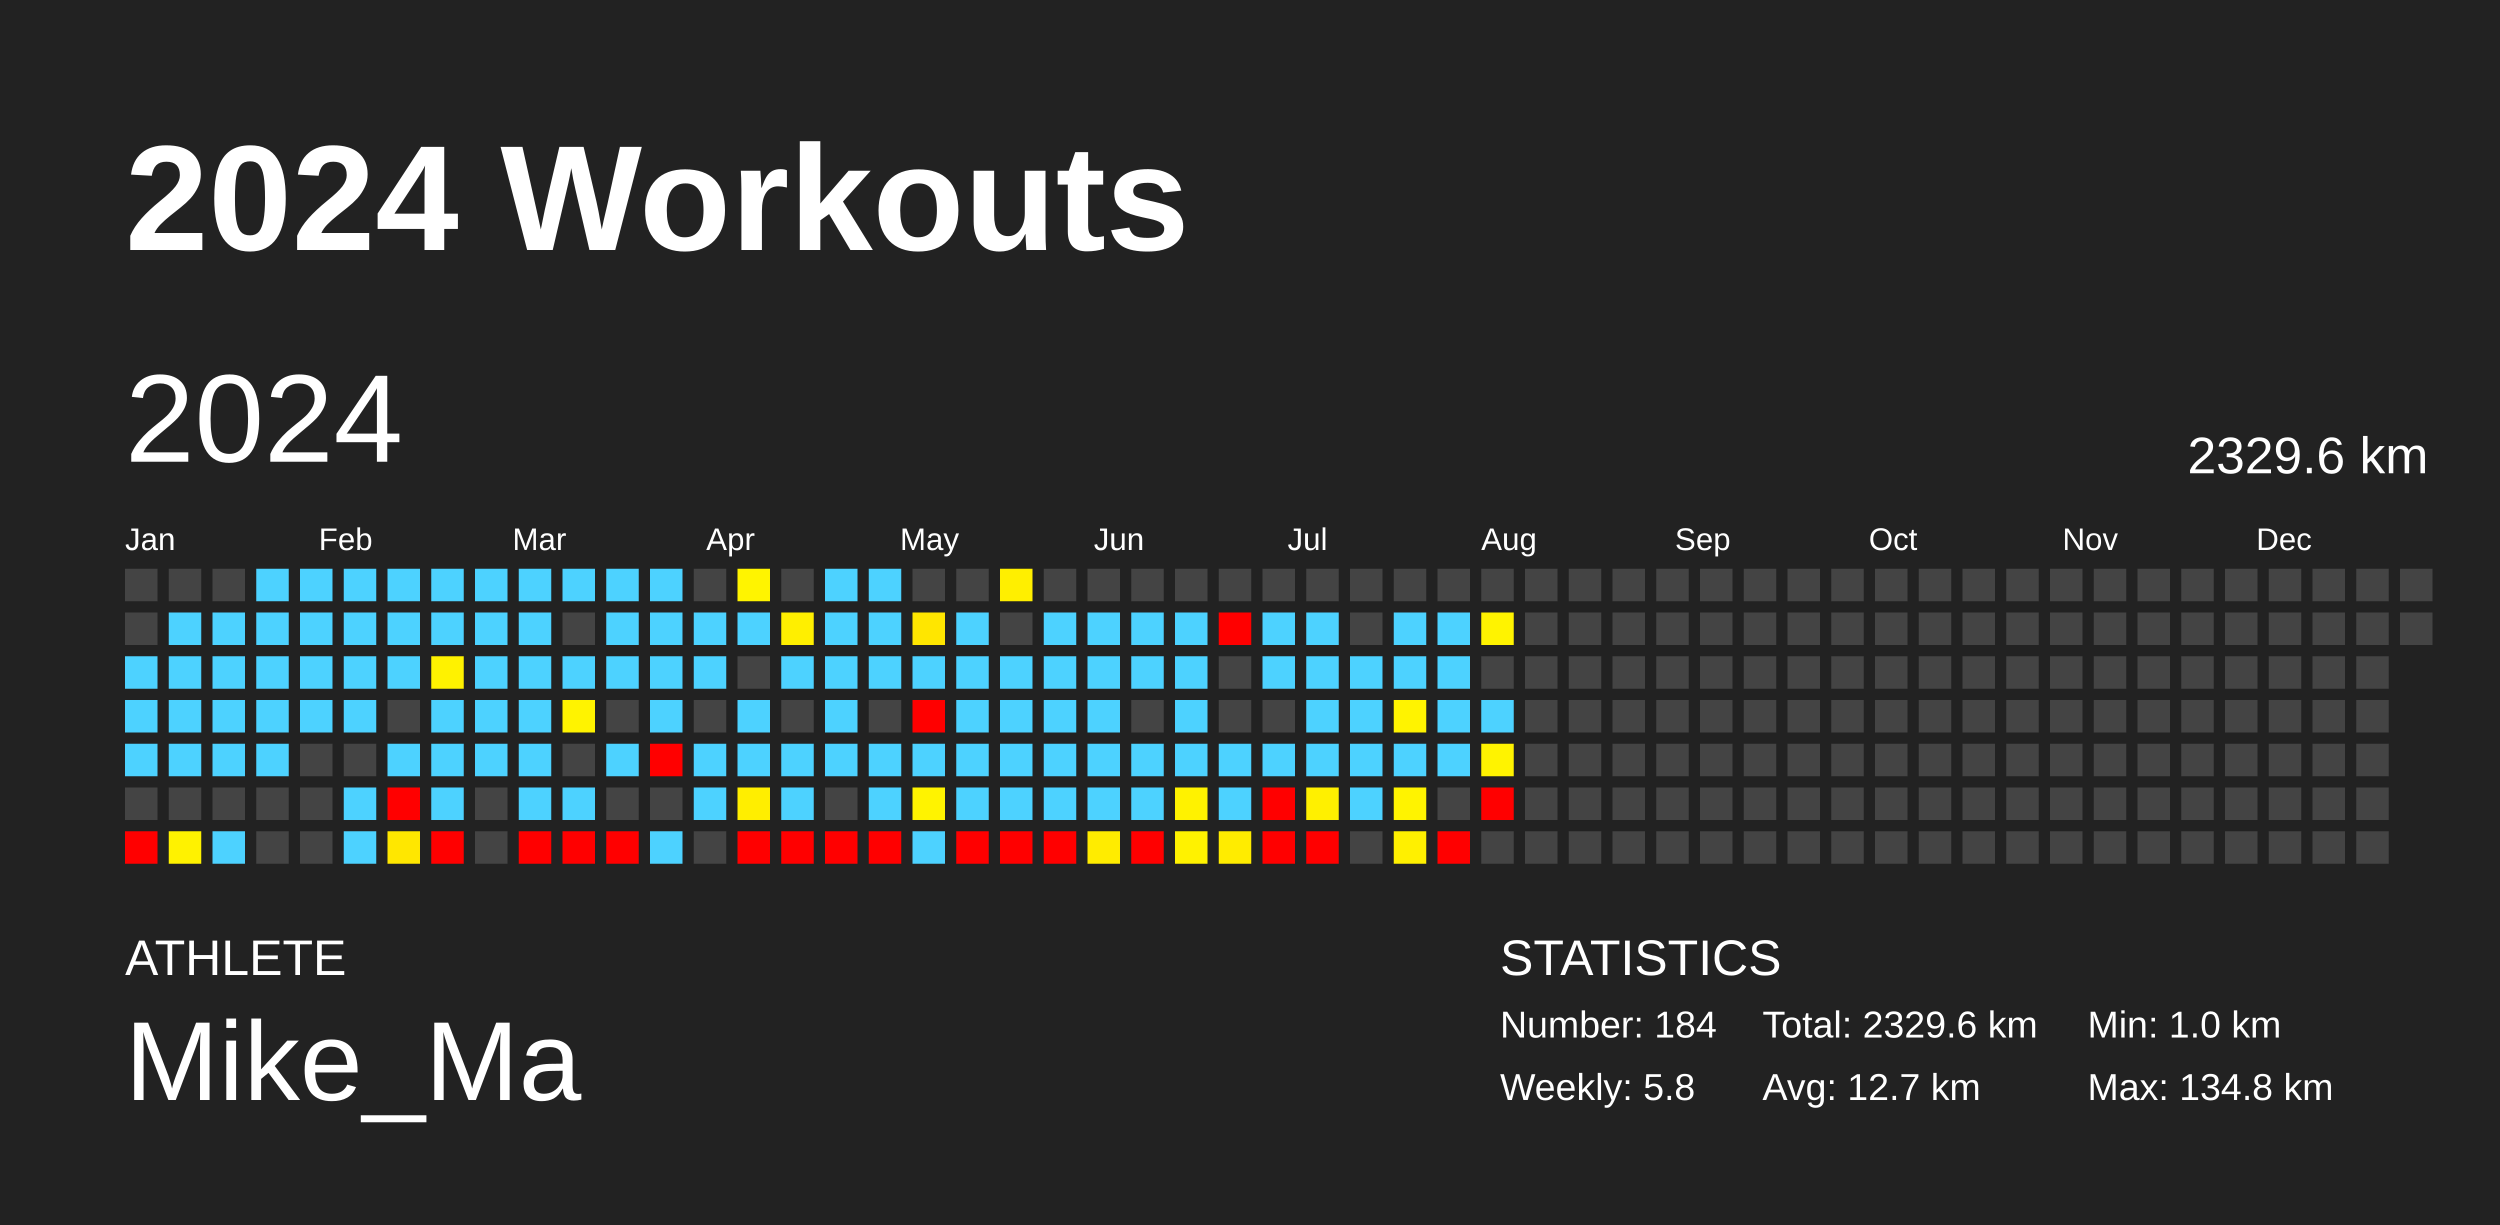
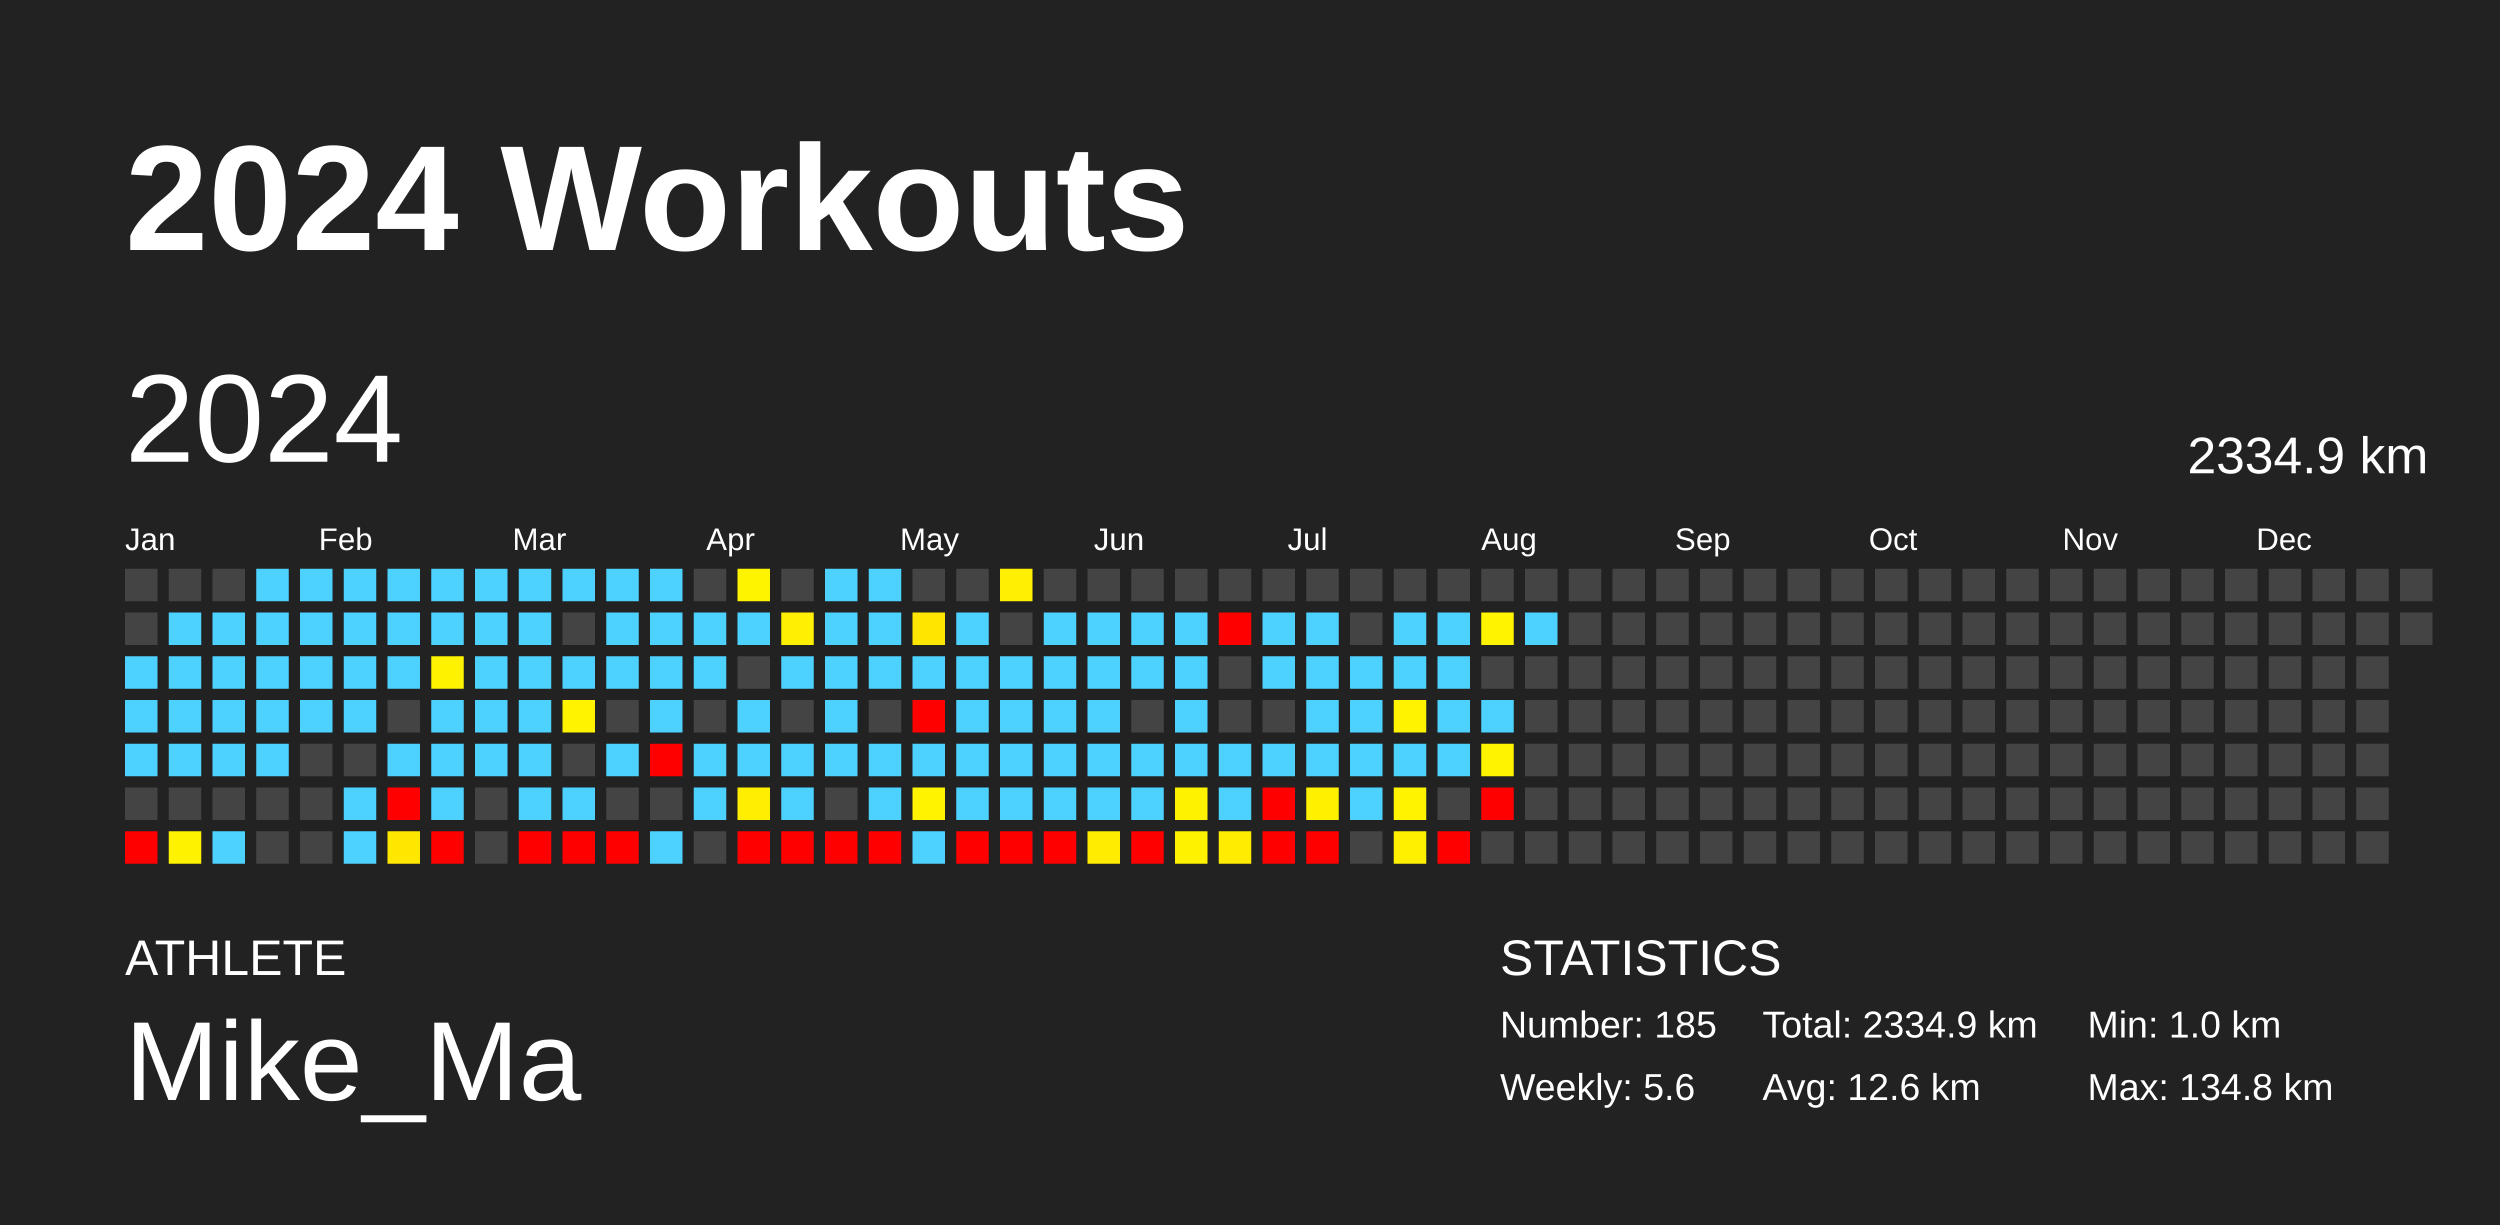
<svg xmlns="http://www.w3.org/2000/svg" baseProfile="full" height="98mm" version="1.1" viewBox="0,0,200,98" width="200mm">
  <defs />
  <rect fill="#222222" height="98" width="200" x="0" y="0" />
  <text fill="#FFFFFF" style="font-size:12px; font-family:Arial; font-weight:bold;" x="10" y="20">2024 Workouts</text>
  <text fill="#FFFFFF" style="font-size:4px; font-family:Arial" x="10" y="78">ATHLETE</text>
  <text fill="#FFFFFF" style="font-size:9px; font-family:Arial" x="10" y="88">Mike_Ma</text>
  <text fill="#FFFFFF" style="font-size:4px; font-family:Arial" x="120" y="78">STATISTICS</text>
-   <text fill="#FFFFFF" style="font-size:3px; font-family:Arial" x="120" y="83">Number: 184</text>
-   <text fill="#FFFFFF" style="font-size:3px; font-family:Arial" x="120" y="88">Weekly: 5.8</text>
-   <text fill="#FFFFFF" style="font-size:3px; font-family:Arial" x="141" y="83">Total: 2329.6 km</text>
-   <text fill="#FFFFFF" style="font-size:3px; font-family:Arial" x="141" y="88">Avg: 12.7 km</text>
+   <text fill="#FFFFFF" style="font-size:3px; font-family:Arial" x="120" y="83">Number: 185</text>
+   <text fill="#FFFFFF" style="font-size:3px; font-family:Arial" x="120" y="88">Weekly: 5.6</text>
+   <text fill="#FFFFFF" style="font-size:3px; font-family:Arial" x="141" y="83">Total: 2334.9 km</text>
+   <text fill="#FFFFFF" style="font-size:3px; font-family:Arial" x="141" y="88">Avg: 12.6 km</text>
  <text fill="#FFFFFF" style="font-size:3px; font-family:Arial" x="167" y="83">Min: 1.0 km</text>
  <text fill="#FFFFFF" style="font-size:3px; font-family:Arial" x="167" y="88">Max: 134.8 km</text>
  <text dominant-baseline="hanging" fill="#FFFFFF" style="font-size:10.0px; font-family:Arial;" x="10" y="30">2024</text>
-   <text dominant-baseline="hanging" fill="#FFFFFF" style="font-size:4.125px; font-family:Arial;" x="175" y="35">2329.6 km</text>
+   <text dominant-baseline="hanging" fill="#FFFFFF" style="font-size:4.125px; font-family:Arial;" x="175" y="35">2334.9 km</text>
  <text fill="#FFFFFF" style="font-size:2.5px; font-family:Arial" x="10.0" y="44">Jan</text>
  <text fill="#FFFFFF" style="font-size:2.5px; font-family:Arial" x="25.5" y="44">Feb</text>
  <text fill="#FFFFFF" style="font-size:2.5px; font-family:Arial" x="41.0" y="44">Mar</text>
  <text fill="#FFFFFF" style="font-size:2.5px; font-family:Arial" x="56.5" y="44">Apr</text>
  <text fill="#FFFFFF" style="font-size:2.5px; font-family:Arial" x="72.0" y="44">May</text>
  <text fill="#FFFFFF" style="font-size:2.5px; font-family:Arial" x="87.5" y="44">Jun</text>
  <text fill="#FFFFFF" style="font-size:2.5px; font-family:Arial" x="103.0" y="44">Jul</text>
  <text fill="#FFFFFF" style="font-size:2.5px; font-family:Arial" x="118.5" y="44">Aug</text>
  <text fill="#FFFFFF" style="font-size:2.5px; font-family:Arial" x="134.0" y="44">Sep</text>
  <text fill="#FFFFFF" style="font-size:2.5px; font-family:Arial" x="149.5" y="44">Oct</text>
  <text fill="#FFFFFF" style="font-size:2.5px; font-family:Arial" x="165.0" y="44">Nov</text>
  <text fill="#FFFFFF" style="font-size:2.5px; font-family:Arial" x="180.5" y="44">Dec</text>
  <rect fill="#444444" height="2.6" width="2.6" x="10.0" y="45.5" />
  <rect fill="#444444" height="2.6" width="2.6" x="10.0" y="49.0" />
  <rect fill="#4dd2ff" height="2.6" width="2.6" x="10.0" y="52.5" />
  <rect fill="#4dd2ff" height="2.6" width="2.6" x="10.0" y="56.0" />
  <rect fill="#4dd2ff" height="2.6" width="2.6" x="10.0" y="59.5" />
  <rect fill="#444444" height="2.6" width="2.6" x="10.0" y="63.0" />
  <rect fill="red" height="2.6" width="2.6" x="10.0" y="66.5" />
  <rect fill="#444444" height="2.6" width="2.6" x="13.5" y="45.5" />
  <rect fill="#4dd2ff" height="2.6" width="2.6" x="13.5" y="49.0" />
  <rect fill="#4dd2ff" height="2.6" width="2.6" x="13.5" y="52.5" />
  <rect fill="#4dd2ff" height="2.6" width="2.6" x="13.5" y="56.0" />
  <rect fill="#4dd2ff" height="2.6" width="2.6" x="13.5" y="59.5" />
  <rect fill="#444444" height="2.6" width="2.6" x="13.5" y="63.0" />
  <rect fill="#fff200" height="2.6" width="2.6" x="13.5" y="66.5" />
  <rect fill="#444444" height="2.6" width="2.6" x="17.0" y="45.5" />
  <rect fill="#4dd2ff" height="2.6" width="2.6" x="17.0" y="49.0" />
  <rect fill="#4dd2ff" height="2.6" width="2.6" x="17.0" y="52.5" />
  <rect fill="#4dd2ff" height="2.6" width="2.6" x="17.0" y="56.0" />
  <rect fill="#4dd2ff" height="2.6" width="2.6" x="17.0" y="59.5" />
  <rect fill="#444444" height="2.6" width="2.6" x="17.0" y="63.0" />
  <rect fill="#4dd2ff" height="2.6" width="2.6" x="17.0" y="66.5" />
  <rect fill="#4dd2ff" height="2.6" width="2.6" x="20.5" y="45.5" />
  <rect fill="#4dd2ff" height="2.6" width="2.6" x="20.5" y="49.0" />
  <rect fill="#4dd2ff" height="2.6" width="2.6" x="20.5" y="52.5" />
  <rect fill="#4dd2ff" height="2.6" width="2.6" x="20.5" y="56.0" />
  <rect fill="#4dd2ff" height="2.6" width="2.6" x="20.5" y="59.5" />
  <rect fill="#444444" height="2.6" width="2.6" x="20.5" y="63.0" />
  <rect fill="#444444" height="2.6" width="2.6" x="20.5" y="66.5" />
  <rect fill="#4dd2ff" height="2.6" width="2.6" x="24.0" y="45.5" />
  <rect fill="#4dd2ff" height="2.6" width="2.6" x="24.0" y="49.0" />
  <rect fill="#4dd2ff" height="2.6" width="2.6" x="24.0" y="52.5" />
  <rect fill="#4dd2ff" height="2.6" width="2.6" x="24.0" y="56.0" />
  <rect fill="#444444" height="2.6" width="2.6" x="24.0" y="59.5" />
  <rect fill="#444444" height="2.6" width="2.6" x="24.0" y="63.0" />
  <rect fill="#444444" height="2.6" width="2.6" x="24.0" y="66.5" />
  <rect fill="#4dd2ff" height="2.6" width="2.6" x="27.5" y="45.5" />
  <rect fill="#4dd2ff" height="2.6" width="2.6" x="27.5" y="49.0" />
  <rect fill="#4dd2ff" height="2.6" width="2.6" x="27.5" y="52.5" />
  <rect fill="#4dd2ff" height="2.6" width="2.6" x="27.5" y="56.0" />
  <rect fill="#444444" height="2.6" width="2.6" x="27.5" y="59.5" />
  <rect fill="#4dd2ff" height="2.6" width="2.6" x="27.5" y="63.0" />
  <rect fill="#4dd2ff" height="2.6" width="2.6" x="27.5" y="66.5" />
  <rect fill="#4dd2ff" height="2.6" width="2.6" x="31.0" y="45.5" />
  <rect fill="#4dd2ff" height="2.6" width="2.6" x="31.0" y="49.0" />
  <rect fill="#4dd2ff" height="2.6" width="2.6" x="31.0" y="52.5" />
  <rect fill="#444444" height="2.6" width="2.6" x="31.0" y="56.0" />
  <rect fill="#4dd2ff" height="2.6" width="2.6" x="31.0" y="59.5" />
  <rect fill="red" height="2.6" width="2.6" x="31.0" y="63.0" />
  <rect fill="#ffe700" height="2.6" width="2.6" x="31.0" y="66.5" />
  <rect fill="#4dd2ff" height="2.6" width="2.6" x="34.5" y="45.5" />
  <rect fill="#4dd2ff" height="2.6" width="2.6" x="34.5" y="49.0" />
  <rect fill="#fff200" height="2.6" width="2.6" x="34.5" y="52.5" />
  <rect fill="#4dd2ff" height="2.6" width="2.6" x="34.5" y="56.0" />
  <rect fill="#4dd2ff" height="2.6" width="2.6" x="34.5" y="59.5" />
  <rect fill="#4dd2ff" height="2.6" width="2.6" x="34.5" y="63.0" />
  <rect fill="red" height="2.6" width="2.6" x="34.5" y="66.5" />
  <rect fill="#4dd2ff" height="2.6" width="2.6" x="38.0" y="45.5" />
  <rect fill="#4dd2ff" height="2.6" width="2.6" x="38.0" y="49.0" />
  <rect fill="#4dd2ff" height="2.6" width="2.6" x="38.0" y="52.5" />
  <rect fill="#4dd2ff" height="2.6" width="2.6" x="38.0" y="56.0" />
  <rect fill="#4dd2ff" height="2.6" width="2.6" x="38.0" y="59.5" />
  <rect fill="#444444" height="2.6" width="2.6" x="38.0" y="63.0" />
  <rect fill="#444444" height="2.6" width="2.6" x="38.0" y="66.5" />
  <rect fill="#4dd2ff" height="2.6" width="2.6" x="41.5" y="45.5" />
  <rect fill="#4dd2ff" height="2.6" width="2.6" x="41.5" y="49.0" />
  <rect fill="#4dd2ff" height="2.6" width="2.6" x="41.5" y="52.5" />
  <rect fill="#4dd2ff" height="2.6" width="2.6" x="41.5" y="56.0" />
  <rect fill="#4dd2ff" height="2.6" width="2.6" x="41.5" y="59.5" />
  <rect fill="#4dd2ff" height="2.6" width="2.6" x="41.5" y="63.0" />
  <rect fill="red" height="2.6" width="2.6" x="41.5" y="66.5" />
  <rect fill="#4dd2ff" height="2.6" width="2.6" x="45.0" y="45.5" />
  <rect fill="#444444" height="2.6" width="2.6" x="45.0" y="49.0" />
  <rect fill="#4dd2ff" height="2.6" width="2.6" x="45.0" y="52.5" />
  <rect fill="#fff300" height="2.6" width="2.6" x="45.0" y="56.0" />
  <rect fill="#444444" height="2.6" width="2.6" x="45.0" y="59.5" />
  <rect fill="#4dd2ff" height="2.6" width="2.6" x="45.0" y="63.0" />
  <rect fill="red" height="2.6" width="2.6" x="45.0" y="66.5" />
  <rect fill="#4dd2ff" height="2.6" width="2.6" x="48.5" y="45.5" />
  <rect fill="#4dd2ff" height="2.6" width="2.6" x="48.5" y="49.0" />
  <rect fill="#4dd2ff" height="2.6" width="2.6" x="48.5" y="52.5" />
  <rect fill="#444444" height="2.6" width="2.6" x="48.5" y="56.0" />
  <rect fill="#4dd2ff" height="2.6" width="2.6" x="48.5" y="59.5" />
  <rect fill="#444444" height="2.6" width="2.6" x="48.5" y="63.0" />
  <rect fill="red" height="2.6" width="2.6" x="48.5" y="66.5" />
  <rect fill="#4dd2ff" height="2.6" width="2.6" x="52.0" y="45.5" />
  <rect fill="#4dd2ff" height="2.6" width="2.6" x="52.0" y="49.0" />
  <rect fill="#4dd2ff" height="2.6" width="2.6" x="52.0" y="52.5" />
  <rect fill="#4dd2ff" height="2.6" width="2.6" x="52.0" y="56.0" />
  <rect fill="red" height="2.6" width="2.6" x="52.0" y="59.5" />
  <rect fill="#444444" height="2.6" width="2.6" x="52.0" y="63.0" />
  <rect fill="#4dd2ff" height="2.6" width="2.6" x="52.0" y="66.5" />
  <rect fill="#444444" height="2.6" width="2.6" x="55.5" y="45.5" />
  <rect fill="#4dd2ff" height="2.6" width="2.6" x="55.5" y="49.0" />
  <rect fill="#4dd2ff" height="2.6" width="2.6" x="55.5" y="52.5" />
  <rect fill="#444444" height="2.6" width="2.6" x="55.5" y="56.0" />
  <rect fill="#4dd2ff" height="2.6" width="2.6" x="55.5" y="59.5" />
  <rect fill="#4dd2ff" height="2.6" width="2.6" x="55.5" y="63.0" />
  <rect fill="#444444" height="2.6" width="2.6" x="55.5" y="66.5" />
  <rect fill="#fff400" height="2.6" width="2.6" x="59.0" y="45.5" />
  <rect fill="#4dd2ff" height="2.6" width="2.6" x="59.0" y="49.0" />
  <rect fill="#444444" height="2.6" width="2.6" x="59.0" y="52.5" />
  <rect fill="#4dd2ff" height="2.6" width="2.6" x="59.0" y="56.0" />
  <rect fill="#4dd2ff" height="2.6" width="2.6" x="59.0" y="59.5" />
  <rect fill="#ffee00" height="2.6" width="2.6" x="59.0" y="63.0" />
  <rect fill="red" height="2.6" width="2.6" x="59.0" y="66.5" />
  <rect fill="#444444" height="2.6" width="2.6" x="62.5" y="45.5" />
  <rect fill="#ffef00" height="2.6" width="2.6" x="62.5" y="49.0" />
  <rect fill="#4dd2ff" height="2.6" width="2.6" x="62.5" y="52.5" />
  <rect fill="#444444" height="2.6" width="2.6" x="62.5" y="56.0" />
  <rect fill="#4dd2ff" height="2.6" width="2.6" x="62.5" y="59.5" />
  <rect fill="#4dd2ff" height="2.6" width="2.6" x="62.5" y="63.0" />
  <rect fill="red" height="2.6" width="2.6" x="62.5" y="66.5" />
  <rect fill="#4dd2ff" height="2.6" width="2.6" x="66.0" y="45.5" />
  <rect fill="#4dd2ff" height="2.6" width="2.6" x="66.0" y="49.0" />
  <rect fill="#4dd2ff" height="2.6" width="2.6" x="66.0" y="52.5" />
  <rect fill="#4dd2ff" height="2.6" width="2.6" x="66.0" y="56.0" />
  <rect fill="#4dd2ff" height="2.6" width="2.6" x="66.0" y="59.5" />
  <rect fill="#444444" height="2.6" width="2.6" x="66.0" y="63.0" />
  <rect fill="red" height="2.6" width="2.6" x="66.0" y="66.5" />
  <rect fill="#4dd2ff" height="2.6" width="2.6" x="69.5" y="45.5" />
  <rect fill="#4dd2ff" height="2.6" width="2.6" x="69.5" y="49.0" />
  <rect fill="#4dd2ff" height="2.6" width="2.6" x="69.5" y="52.5" />
  <rect fill="#444444" height="2.6" width="2.6" x="69.5" y="56.0" />
  <rect fill="#4dd2ff" height="2.6" width="2.6" x="69.5" y="59.5" />
  <rect fill="#4dd2ff" height="2.6" width="2.6" x="69.5" y="63.0" />
  <rect fill="red" height="2.6" width="2.6" x="69.5" y="66.5" />
  <rect fill="#444444" height="2.6" width="2.6" x="73.0" y="45.5" />
  <rect fill="#ffe600" height="2.6" width="2.6" x="73.0" y="49.0" />
  <rect fill="#4dd2ff" height="2.6" width="2.6" x="73.0" y="52.5" />
  <rect fill="red" height="2.6" width="2.6" x="73.0" y="56.0" />
  <rect fill="#4dd2ff" height="2.6" width="2.6" x="73.0" y="59.5" />
  <rect fill="#fff300" height="2.6" width="2.6" x="73.0" y="63.0" />
  <rect fill="#4dd2ff" height="2.6" width="2.6" x="73.0" y="66.5" />
  <rect fill="#444444" height="2.6" width="2.6" x="76.5" y="45.5" />
  <rect fill="#4dd2ff" height="2.6" width="2.6" x="76.5" y="49.0" />
  <rect fill="#4dd2ff" height="2.6" width="2.6" x="76.5" y="52.5" />
  <rect fill="#4dd2ff" height="2.6" width="2.6" x="76.5" y="56.0" />
  <rect fill="#4dd2ff" height="2.6" width="2.6" x="76.5" y="59.5" />
  <rect fill="#4dd2ff" height="2.6" width="2.6" x="76.5" y="63.0" />
  <rect fill="red" height="2.6" width="2.6" x="76.5" y="66.5" />
  <rect fill="#ffef00" height="2.6" width="2.6" x="80.0" y="45.5" />
  <rect fill="#444444" height="2.6" width="2.6" x="80.0" y="49.0" />
  <rect fill="#4dd2ff" height="2.6" width="2.6" x="80.0" y="52.5" />
  <rect fill="#4dd2ff" height="2.6" width="2.6" x="80.0" y="56.0" />
  <rect fill="#4dd2ff" height="2.6" width="2.6" x="80.0" y="59.5" />
  <rect fill="#4dd2ff" height="2.6" width="2.6" x="80.0" y="63.0" />
  <rect fill="red" height="2.6" width="2.6" x="80.0" y="66.5" />
  <rect fill="#444444" height="2.6" width="2.6" x="83.5" y="45.5" />
  <rect fill="#4dd2ff" height="2.6" width="2.6" x="83.5" y="49.0" />
  <rect fill="#4dd2ff" height="2.6" width="2.6" x="83.5" y="52.5" />
  <rect fill="#4dd2ff" height="2.6" width="2.6" x="83.5" y="56.0" />
  <rect fill="#4dd2ff" height="2.6" width="2.6" x="83.5" y="59.5" />
  <rect fill="#4dd2ff" height="2.6" width="2.6" x="83.5" y="63.0" />
  <rect fill="red" height="2.6" width="2.6" x="83.5" y="66.5" />
  <rect fill="#444444" height="2.6" width="2.6" x="87.0" y="45.5" />
  <rect fill="#4dd2ff" height="2.6" width="2.6" x="87.0" y="49.0" />
  <rect fill="#4dd2ff" height="2.6" width="2.6" x="87.0" y="52.5" />
  <rect fill="#4dd2ff" height="2.6" width="2.6" x="87.0" y="56.0" />
  <rect fill="#4dd2ff" height="2.6" width="2.6" x="87.0" y="59.5" />
  <rect fill="#4dd2ff" height="2.6" width="2.6" x="87.0" y="63.0" />
  <rect fill="#ffec00" height="2.6" width="2.6" x="87.0" y="66.5" />
  <rect fill="#444444" height="2.6" width="2.6" x="90.5" y="45.5" />
  <rect fill="#4dd2ff" height="2.6" width="2.6" x="90.5" y="49.0" />
  <rect fill="#4dd2ff" height="2.6" width="2.6" x="90.5" y="52.5" />
  <rect fill="#444444" height="2.6" width="2.6" x="90.5" y="56.0" />
  <rect fill="#4dd2ff" height="2.6" width="2.6" x="90.5" y="59.5" />
  <rect fill="#4dd2ff" height="2.6" width="2.6" x="90.5" y="63.0" />
  <rect fill="red" height="2.6" width="2.6" x="90.5" y="66.5" />
  <rect fill="#444444" height="2.6" width="2.6" x="94.0" y="45.5" />
  <rect fill="#4dd2ff" height="2.6" width="2.6" x="94.0" y="49.0" />
  <rect fill="#4dd2ff" height="2.6" width="2.6" x="94.0" y="52.5" />
  <rect fill="#4dd2ff" height="2.6" width="2.6" x="94.0" y="56.0" />
  <rect fill="#4dd2ff" height="2.6" width="2.6" x="94.0" y="59.5" />
  <rect fill="#fff200" height="2.6" width="2.6" x="94.0" y="63.0" />
  <rect fill="#fff200" height="2.6" width="2.6" x="94.0" y="66.5" />
  <rect fill="#444444" height="2.6" width="2.6" x="97.5" y="45.5" />
  <rect fill="red" height="2.6" width="2.6" x="97.5" y="49.0" />
  <rect fill="#444444" height="2.6" width="2.6" x="97.5" y="52.5" />
  <rect fill="#444444" height="2.6" width="2.6" x="97.5" y="56.0" />
  <rect fill="#4dd2ff" height="2.6" width="2.6" x="97.5" y="59.5" />
  <rect fill="#4dd2ff" height="2.6" width="2.6" x="97.5" y="63.0" />
  <rect fill="#ffec00" height="2.6" width="2.6" x="97.5" y="66.5" />
  <rect fill="#444444" height="2.6" width="2.6" x="101.0" y="45.5" />
  <rect fill="#4dd2ff" height="2.6" width="2.6" x="101.0" y="49.0" />
  <rect fill="#4dd2ff" height="2.6" width="2.6" x="101.0" y="52.5" />
  <rect fill="#444444" height="2.6" width="2.6" x="101.0" y="56.0" />
  <rect fill="#4dd2ff" height="2.6" width="2.6" x="101.0" y="59.5" />
  <rect fill="red" height="2.6" width="2.6" x="101.0" y="63.0" />
  <rect fill="red" height="2.6" width="2.6" x="101.0" y="66.5" />
  <rect fill="#444444" height="2.6" width="2.6" x="104.5" y="45.5" />
  <rect fill="#4dd2ff" height="2.6" width="2.6" x="104.5" y="49.0" />
  <rect fill="#4dd2ff" height="2.6" width="2.6" x="104.5" y="52.5" />
  <rect fill="#4dd2ff" height="2.6" width="2.6" x="104.5" y="56.0" />
  <rect fill="#4dd2ff" height="2.6" width="2.6" x="104.5" y="59.5" />
  <rect fill="#fff000" height="2.6" width="2.6" x="104.5" y="63.0" />
  <rect fill="red" height="2.6" width="2.6" x="104.5" y="66.5" />
  <rect fill="#444444" height="2.6" width="2.6" x="108.0" y="45.5" />
  <rect fill="#444444" height="2.6" width="2.6" x="108.0" y="49.0" />
  <rect fill="#4dd2ff" height="2.6" width="2.6" x="108.0" y="52.5" />
  <rect fill="#4dd2ff" height="2.6" width="2.6" x="108.0" y="56.0" />
  <rect fill="#4dd2ff" height="2.6" width="2.6" x="108.0" y="59.5" />
  <rect fill="#4dd2ff" height="2.6" width="2.6" x="108.0" y="63.0" />
  <rect fill="#444444" height="2.6" width="2.6" x="108.0" y="66.5" />
  <rect fill="#444444" height="2.6" width="2.6" x="111.5" y="45.5" />
  <rect fill="#4dd2ff" height="2.6" width="2.6" x="111.5" y="49.0" />
  <rect fill="#4dd2ff" height="2.6" width="2.6" x="111.5" y="52.5" />
  <rect fill="#fff300" height="2.6" width="2.6" x="111.5" y="56.0" />
  <rect fill="#4dd2ff" height="2.6" width="2.6" x="111.5" y="59.5" />
  <rect fill="#fff300" height="2.6" width="2.6" x="111.5" y="63.0" />
  <rect fill="#fff000" height="2.6" width="2.6" x="111.5" y="66.5" />
  <rect fill="#444444" height="2.6" width="2.6" x="115.0" y="45.5" />
  <rect fill="#4dd2ff" height="2.6" width="2.6" x="115.0" y="49.0" />
  <rect fill="#4dd2ff" height="2.6" width="2.6" x="115.0" y="52.5" />
  <rect fill="#4dd2ff" height="2.6" width="2.6" x="115.0" y="56.0" />
  <rect fill="#4dd2ff" height="2.6" width="2.6" x="115.0" y="59.5" />
  <rect fill="#444444" height="2.6" width="2.6" x="115.0" y="63.0" />
  <rect fill="red" height="2.6" width="2.6" x="115.0" y="66.5" />
  <rect fill="#444444" height="2.6" width="2.6" x="118.5" y="45.5" />
  <rect fill="#fff300" height="2.6" width="2.6" x="118.5" y="49.0" />
  <rect fill="#444444" height="2.6" width="2.6" x="118.5" y="52.5" />
  <rect fill="#4dd2ff" height="2.6" width="2.6" x="118.5" y="56.0" />
  <rect fill="#fff300" height="2.6" width="2.6" x="118.5" y="59.5" />
  <rect fill="red" height="2.6" width="2.6" x="118.5" y="63.0" />
  <rect fill="#444444" height="2.6" width="2.6" x="118.5" y="66.5" />
  <rect fill="#444444" height="2.6" width="2.6" x="122.0" y="45.5" />
-   <rect fill="#444444" height="2.6" width="2.6" x="122.0" y="49.0" />
+   <rect fill="#4dd2ff" height="2.6" width="2.6" x="122.0" y="49.0" />
  <rect fill="#444444" height="2.6" width="2.6" x="122.0" y="52.5" />
  <rect fill="#444444" height="2.6" width="2.6" x="122.0" y="56.0" />
  <rect fill="#444444" height="2.6" width="2.6" x="122.0" y="59.5" />
  <rect fill="#444444" height="2.6" width="2.6" x="122.0" y="63.0" />
  <rect fill="#444444" height="2.6" width="2.6" x="122.0" y="66.5" />
  <rect fill="#444444" height="2.6" width="2.6" x="125.5" y="45.5" />
  <rect fill="#444444" height="2.6" width="2.6" x="125.5" y="49.0" />
  <rect fill="#444444" height="2.6" width="2.6" x="125.5" y="52.5" />
  <rect fill="#444444" height="2.6" width="2.6" x="125.5" y="56.0" />
  <rect fill="#444444" height="2.6" width="2.6" x="125.5" y="59.5" />
  <rect fill="#444444" height="2.6" width="2.6" x="125.5" y="63.0" />
  <rect fill="#444444" height="2.6" width="2.6" x="125.5" y="66.5" />
  <rect fill="#444444" height="2.6" width="2.6" x="129.0" y="45.5" />
  <rect fill="#444444" height="2.6" width="2.6" x="129.0" y="49.0" />
  <rect fill="#444444" height="2.6" width="2.6" x="129.0" y="52.5" />
  <rect fill="#444444" height="2.6" width="2.6" x="129.0" y="56.0" />
  <rect fill="#444444" height="2.6" width="2.6" x="129.0" y="59.5" />
  <rect fill="#444444" height="2.6" width="2.6" x="129.0" y="63.0" />
  <rect fill="#444444" height="2.6" width="2.6" x="129.0" y="66.5" />
  <rect fill="#444444" height="2.6" width="2.6" x="132.5" y="45.5" />
  <rect fill="#444444" height="2.6" width="2.6" x="132.5" y="49.0" />
  <rect fill="#444444" height="2.6" width="2.6" x="132.5" y="52.5" />
  <rect fill="#444444" height="2.6" width="2.6" x="132.5" y="56.0" />
  <rect fill="#444444" height="2.6" width="2.6" x="132.5" y="59.5" />
  <rect fill="#444444" height="2.6" width="2.6" x="132.5" y="63.0" />
  <rect fill="#444444" height="2.6" width="2.6" x="132.5" y="66.5" />
  <rect fill="#444444" height="2.6" width="2.6" x="136.0" y="45.5" />
  <rect fill="#444444" height="2.6" width="2.6" x="136.0" y="49.0" />
  <rect fill="#444444" height="2.6" width="2.6" x="136.0" y="52.5" />
  <rect fill="#444444" height="2.6" width="2.6" x="136.0" y="56.0" />
  <rect fill="#444444" height="2.6" width="2.6" x="136.0" y="59.5" />
  <rect fill="#444444" height="2.6" width="2.6" x="136.0" y="63.0" />
  <rect fill="#444444" height="2.6" width="2.6" x="136.0" y="66.5" />
  <rect fill="#444444" height="2.6" width="2.6" x="139.5" y="45.5" />
  <rect fill="#444444" height="2.6" width="2.6" x="139.5" y="49.0" />
  <rect fill="#444444" height="2.6" width="2.6" x="139.5" y="52.5" />
  <rect fill="#444444" height="2.6" width="2.6" x="139.5" y="56.0" />
  <rect fill="#444444" height="2.6" width="2.6" x="139.5" y="59.5" />
  <rect fill="#444444" height="2.6" width="2.6" x="139.5" y="63.0" />
  <rect fill="#444444" height="2.6" width="2.6" x="139.5" y="66.5" />
  <rect fill="#444444" height="2.6" width="2.6" x="143.0" y="45.5" />
  <rect fill="#444444" height="2.6" width="2.6" x="143.0" y="49.0" />
  <rect fill="#444444" height="2.6" width="2.6" x="143.0" y="52.5" />
  <rect fill="#444444" height="2.6" width="2.6" x="143.0" y="56.0" />
  <rect fill="#444444" height="2.6" width="2.6" x="143.0" y="59.5" />
  <rect fill="#444444" height="2.6" width="2.6" x="143.0" y="63.0" />
  <rect fill="#444444" height="2.6" width="2.6" x="143.0" y="66.5" />
  <rect fill="#444444" height="2.6" width="2.6" x="146.5" y="45.5" />
  <rect fill="#444444" height="2.6" width="2.6" x="146.5" y="49.0" />
  <rect fill="#444444" height="2.6" width="2.6" x="146.5" y="52.5" />
  <rect fill="#444444" height="2.6" width="2.6" x="146.5" y="56.0" />
  <rect fill="#444444" height="2.6" width="2.6" x="146.5" y="59.5" />
  <rect fill="#444444" height="2.6" width="2.6" x="146.5" y="63.0" />
  <rect fill="#444444" height="2.6" width="2.6" x="146.5" y="66.5" />
  <rect fill="#444444" height="2.6" width="2.6" x="150.0" y="45.5" />
  <rect fill="#444444" height="2.6" width="2.6" x="150.0" y="49.0" />
  <rect fill="#444444" height="2.6" width="2.6" x="150.0" y="52.5" />
  <rect fill="#444444" height="2.6" width="2.6" x="150.0" y="56.0" />
  <rect fill="#444444" height="2.6" width="2.6" x="150.0" y="59.5" />
  <rect fill="#444444" height="2.6" width="2.6" x="150.0" y="63.0" />
  <rect fill="#444444" height="2.6" width="2.6" x="150.0" y="66.5" />
  <rect fill="#444444" height="2.6" width="2.6" x="153.5" y="45.5" />
  <rect fill="#444444" height="2.6" width="2.6" x="153.5" y="49.0" />
  <rect fill="#444444" height="2.6" width="2.6" x="153.5" y="52.5" />
  <rect fill="#444444" height="2.6" width="2.6" x="153.5" y="56.0" />
  <rect fill="#444444" height="2.6" width="2.6" x="153.5" y="59.5" />
  <rect fill="#444444" height="2.6" width="2.6" x="153.5" y="63.0" />
  <rect fill="#444444" height="2.6" width="2.6" x="153.5" y="66.5" />
  <rect fill="#444444" height="2.6" width="2.6" x="157.0" y="45.5" />
  <rect fill="#444444" height="2.6" width="2.6" x="157.0" y="49.0" />
  <rect fill="#444444" height="2.6" width="2.6" x="157.0" y="52.5" />
  <rect fill="#444444" height="2.6" width="2.6" x="157.0" y="56.0" />
  <rect fill="#444444" height="2.6" width="2.6" x="157.0" y="59.5" />
  <rect fill="#444444" height="2.6" width="2.6" x="157.0" y="63.0" />
  <rect fill="#444444" height="2.6" width="2.6" x="157.0" y="66.5" />
  <rect fill="#444444" height="2.6" width="2.6" x="160.5" y="45.5" />
  <rect fill="#444444" height="2.6" width="2.6" x="160.5" y="49.0" />
  <rect fill="#444444" height="2.6" width="2.6" x="160.5" y="52.5" />
  <rect fill="#444444" height="2.6" width="2.6" x="160.5" y="56.0" />
  <rect fill="#444444" height="2.6" width="2.6" x="160.5" y="59.5" />
  <rect fill="#444444" height="2.6" width="2.6" x="160.5" y="63.0" />
  <rect fill="#444444" height="2.6" width="2.6" x="160.5" y="66.5" />
  <rect fill="#444444" height="2.6" width="2.6" x="164.0" y="45.5" />
  <rect fill="#444444" height="2.6" width="2.6" x="164.0" y="49.0" />
  <rect fill="#444444" height="2.6" width="2.6" x="164.0" y="52.5" />
  <rect fill="#444444" height="2.6" width="2.6" x="164.0" y="56.0" />
  <rect fill="#444444" height="2.6" width="2.6" x="164.0" y="59.5" />
  <rect fill="#444444" height="2.6" width="2.6" x="164.0" y="63.0" />
  <rect fill="#444444" height="2.6" width="2.6" x="164.0" y="66.5" />
  <rect fill="#444444" height="2.6" width="2.6" x="167.5" y="45.5" />
  <rect fill="#444444" height="2.6" width="2.6" x="167.5" y="49.0" />
  <rect fill="#444444" height="2.6" width="2.6" x="167.5" y="52.5" />
  <rect fill="#444444" height="2.6" width="2.6" x="167.5" y="56.0" />
  <rect fill="#444444" height="2.6" width="2.6" x="167.5" y="59.5" />
  <rect fill="#444444" height="2.6" width="2.6" x="167.5" y="63.0" />
  <rect fill="#444444" height="2.6" width="2.6" x="167.5" y="66.5" />
  <rect fill="#444444" height="2.6" width="2.6" x="171.0" y="45.5" />
  <rect fill="#444444" height="2.6" width="2.6" x="171.0" y="49.0" />
  <rect fill="#444444" height="2.6" width="2.6" x="171.0" y="52.5" />
  <rect fill="#444444" height="2.6" width="2.6" x="171.0" y="56.0" />
  <rect fill="#444444" height="2.6" width="2.6" x="171.0" y="59.5" />
  <rect fill="#444444" height="2.6" width="2.6" x="171.0" y="63.0" />
  <rect fill="#444444" height="2.6" width="2.6" x="171.0" y="66.5" />
  <rect fill="#444444" height="2.6" width="2.6" x="174.5" y="45.5" />
  <rect fill="#444444" height="2.6" width="2.6" x="174.5" y="49.0" />
  <rect fill="#444444" height="2.6" width="2.6" x="174.5" y="52.5" />
  <rect fill="#444444" height="2.6" width="2.6" x="174.5" y="56.0" />
  <rect fill="#444444" height="2.6" width="2.6" x="174.5" y="59.5" />
  <rect fill="#444444" height="2.6" width="2.6" x="174.5" y="63.0" />
  <rect fill="#444444" height="2.6" width="2.6" x="174.5" y="66.5" />
  <rect fill="#444444" height="2.6" width="2.6" x="178.0" y="45.5" />
  <rect fill="#444444" height="2.6" width="2.6" x="178.0" y="49.0" />
  <rect fill="#444444" height="2.6" width="2.6" x="178.0" y="52.5" />
  <rect fill="#444444" height="2.6" width="2.6" x="178.0" y="56.0" />
  <rect fill="#444444" height="2.6" width="2.6" x="178.0" y="59.5" />
  <rect fill="#444444" height="2.6" width="2.6" x="178.0" y="63.0" />
  <rect fill="#444444" height="2.6" width="2.6" x="178.0" y="66.5" />
  <rect fill="#444444" height="2.6" width="2.6" x="181.5" y="45.5" />
  <rect fill="#444444" height="2.6" width="2.6" x="181.5" y="49.0" />
  <rect fill="#444444" height="2.6" width="2.6" x="181.5" y="52.5" />
  <rect fill="#444444" height="2.6" width="2.6" x="181.5" y="56.0" />
  <rect fill="#444444" height="2.6" width="2.6" x="181.5" y="59.5" />
  <rect fill="#444444" height="2.6" width="2.6" x="181.5" y="63.0" />
  <rect fill="#444444" height="2.6" width="2.6" x="181.5" y="66.5" />
  <rect fill="#444444" height="2.6" width="2.6" x="185.0" y="45.5" />
  <rect fill="#444444" height="2.6" width="2.6" x="185.0" y="49.0" />
  <rect fill="#444444" height="2.6" width="2.6" x="185.0" y="52.5" />
  <rect fill="#444444" height="2.6" width="2.6" x="185.0" y="56.0" />
  <rect fill="#444444" height="2.6" width="2.6" x="185.0" y="59.5" />
  <rect fill="#444444" height="2.6" width="2.6" x="185.0" y="63.0" />
  <rect fill="#444444" height="2.6" width="2.6" x="185.0" y="66.5" />
  <rect fill="#444444" height="2.6" width="2.6" x="188.5" y="45.5" />
  <rect fill="#444444" height="2.6" width="2.6" x="188.5" y="49.0" />
  <rect fill="#444444" height="2.6" width="2.6" x="188.5" y="52.5" />
  <rect fill="#444444" height="2.6" width="2.6" x="188.5" y="56.0" />
  <rect fill="#444444" height="2.6" width="2.6" x="188.5" y="59.5" />
  <rect fill="#444444" height="2.6" width="2.6" x="188.5" y="63.0" />
  <rect fill="#444444" height="2.6" width="2.6" x="188.5" y="66.5" />
  <rect fill="#444444" height="2.6" width="2.6" x="192.0" y="45.5" />
  <rect fill="#444444" height="2.6" width="2.6" x="192.0" y="49.0" />
</svg>
